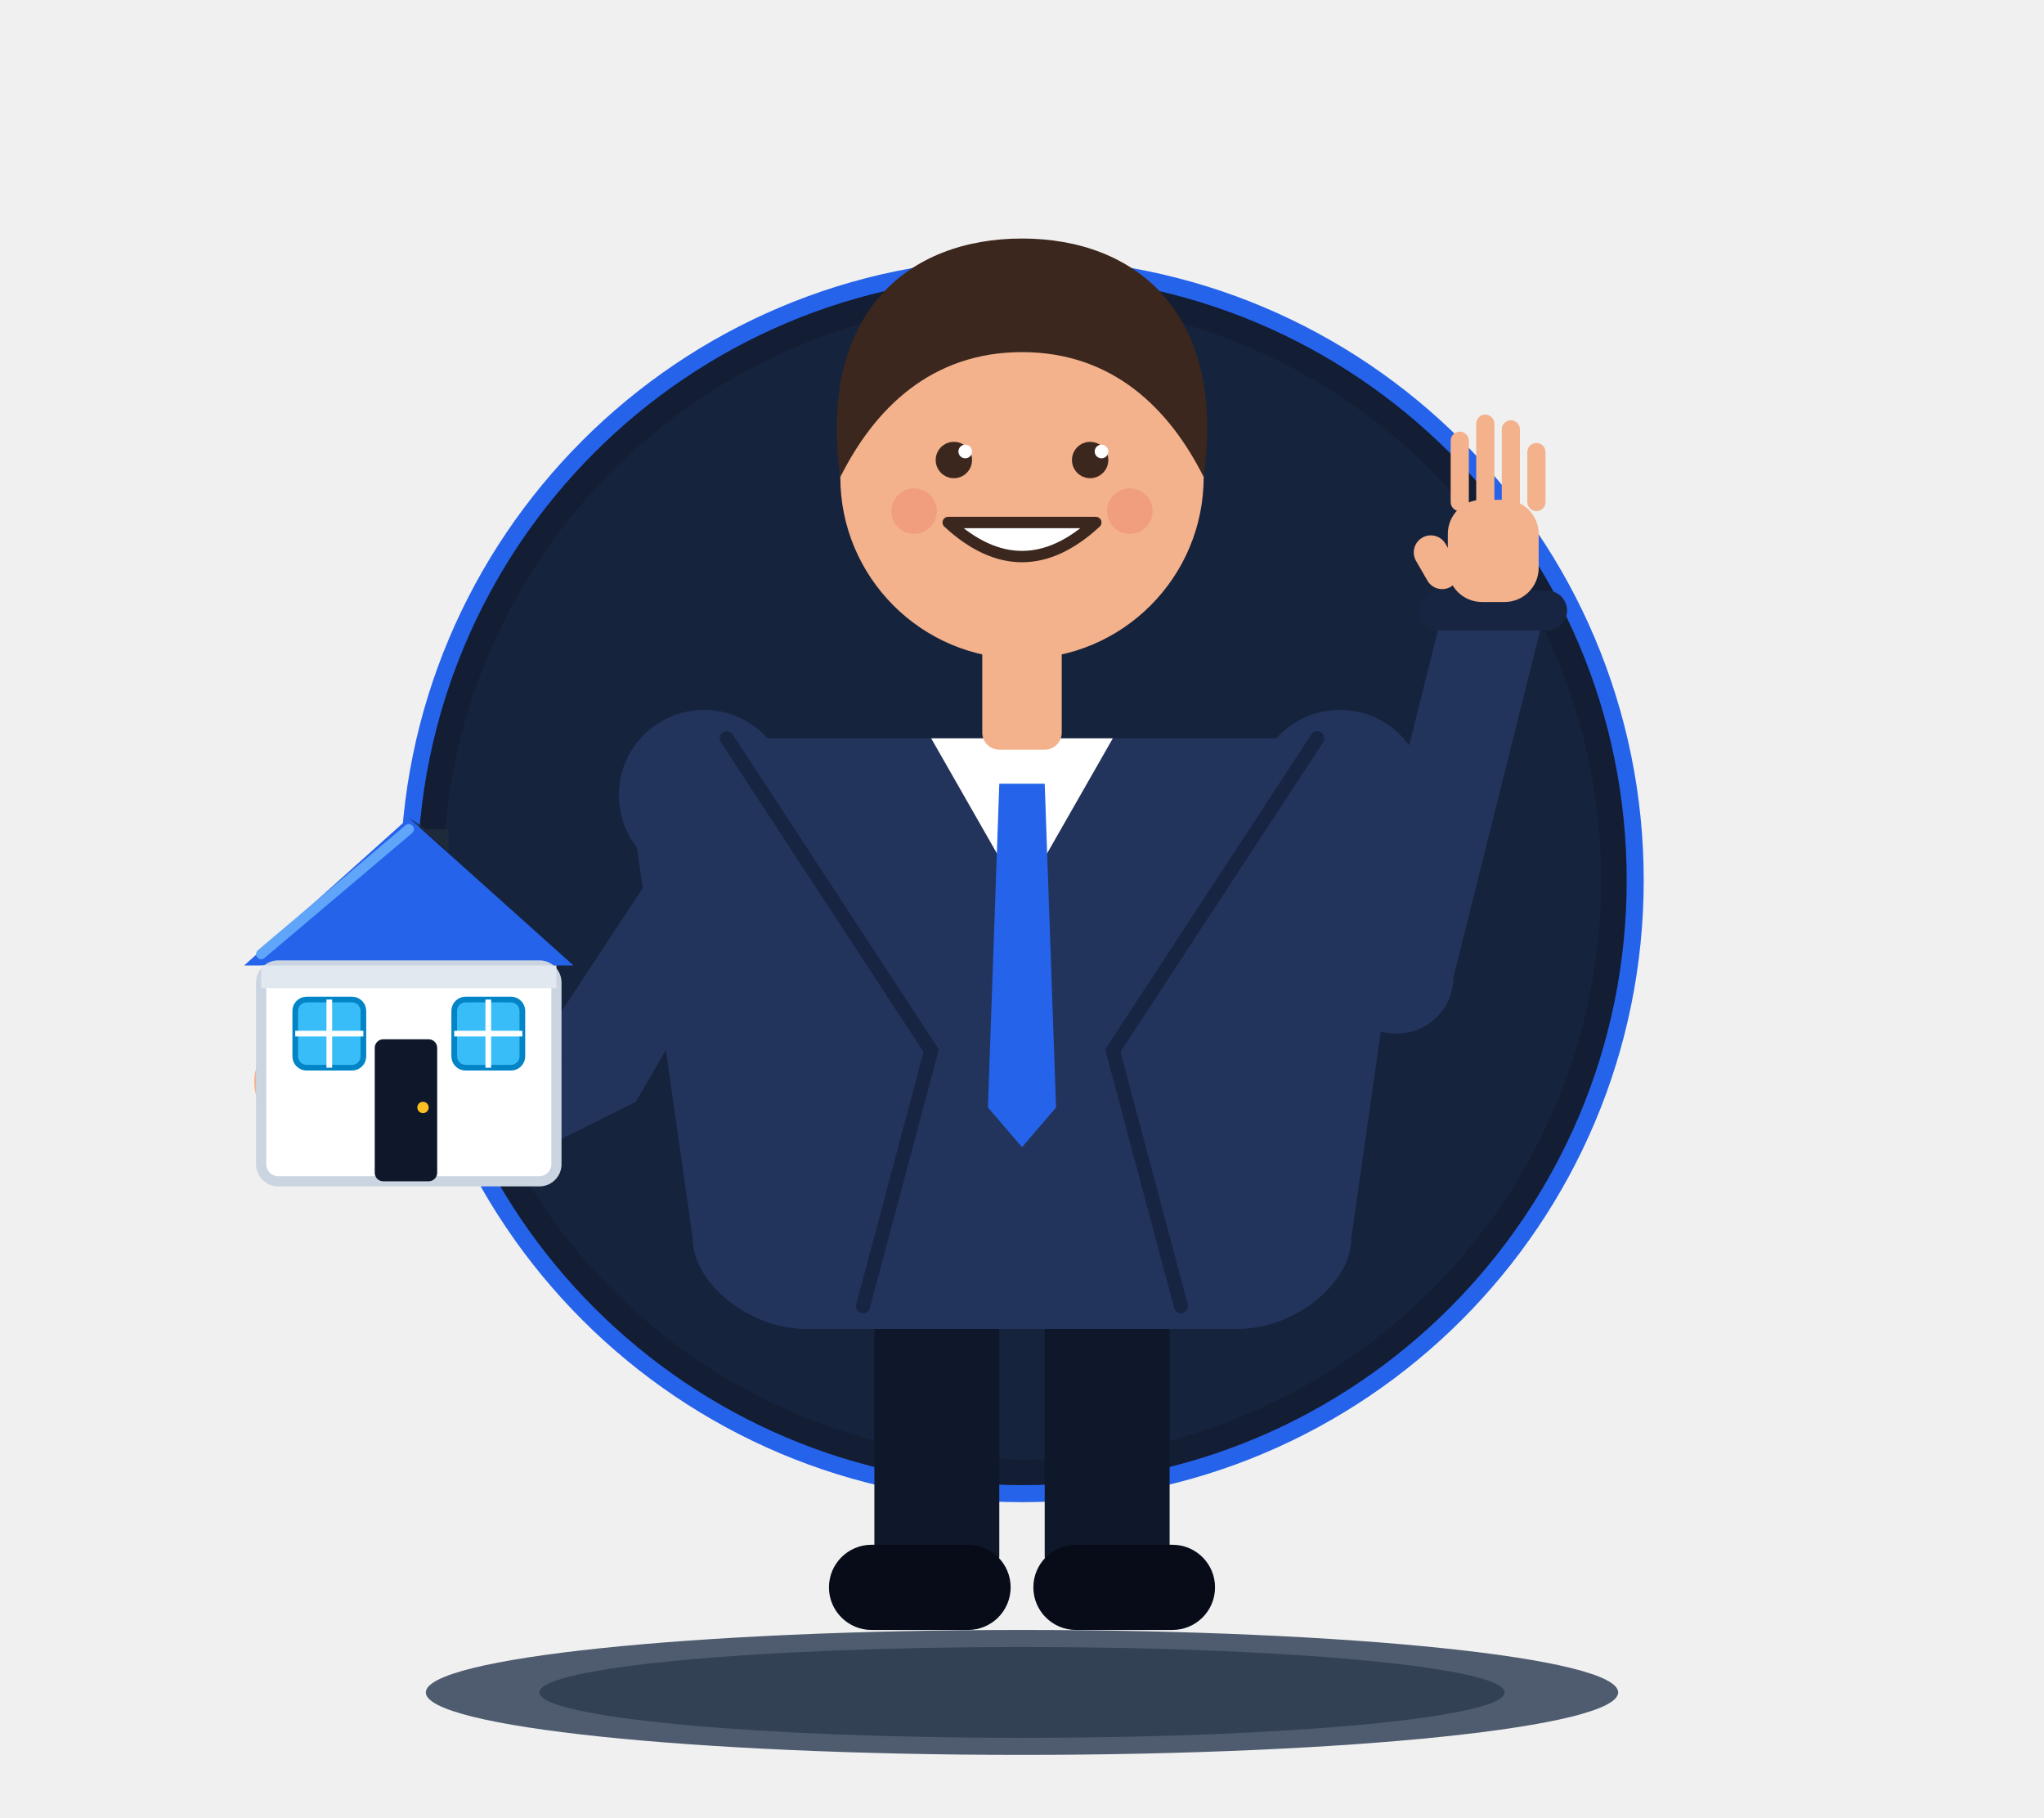
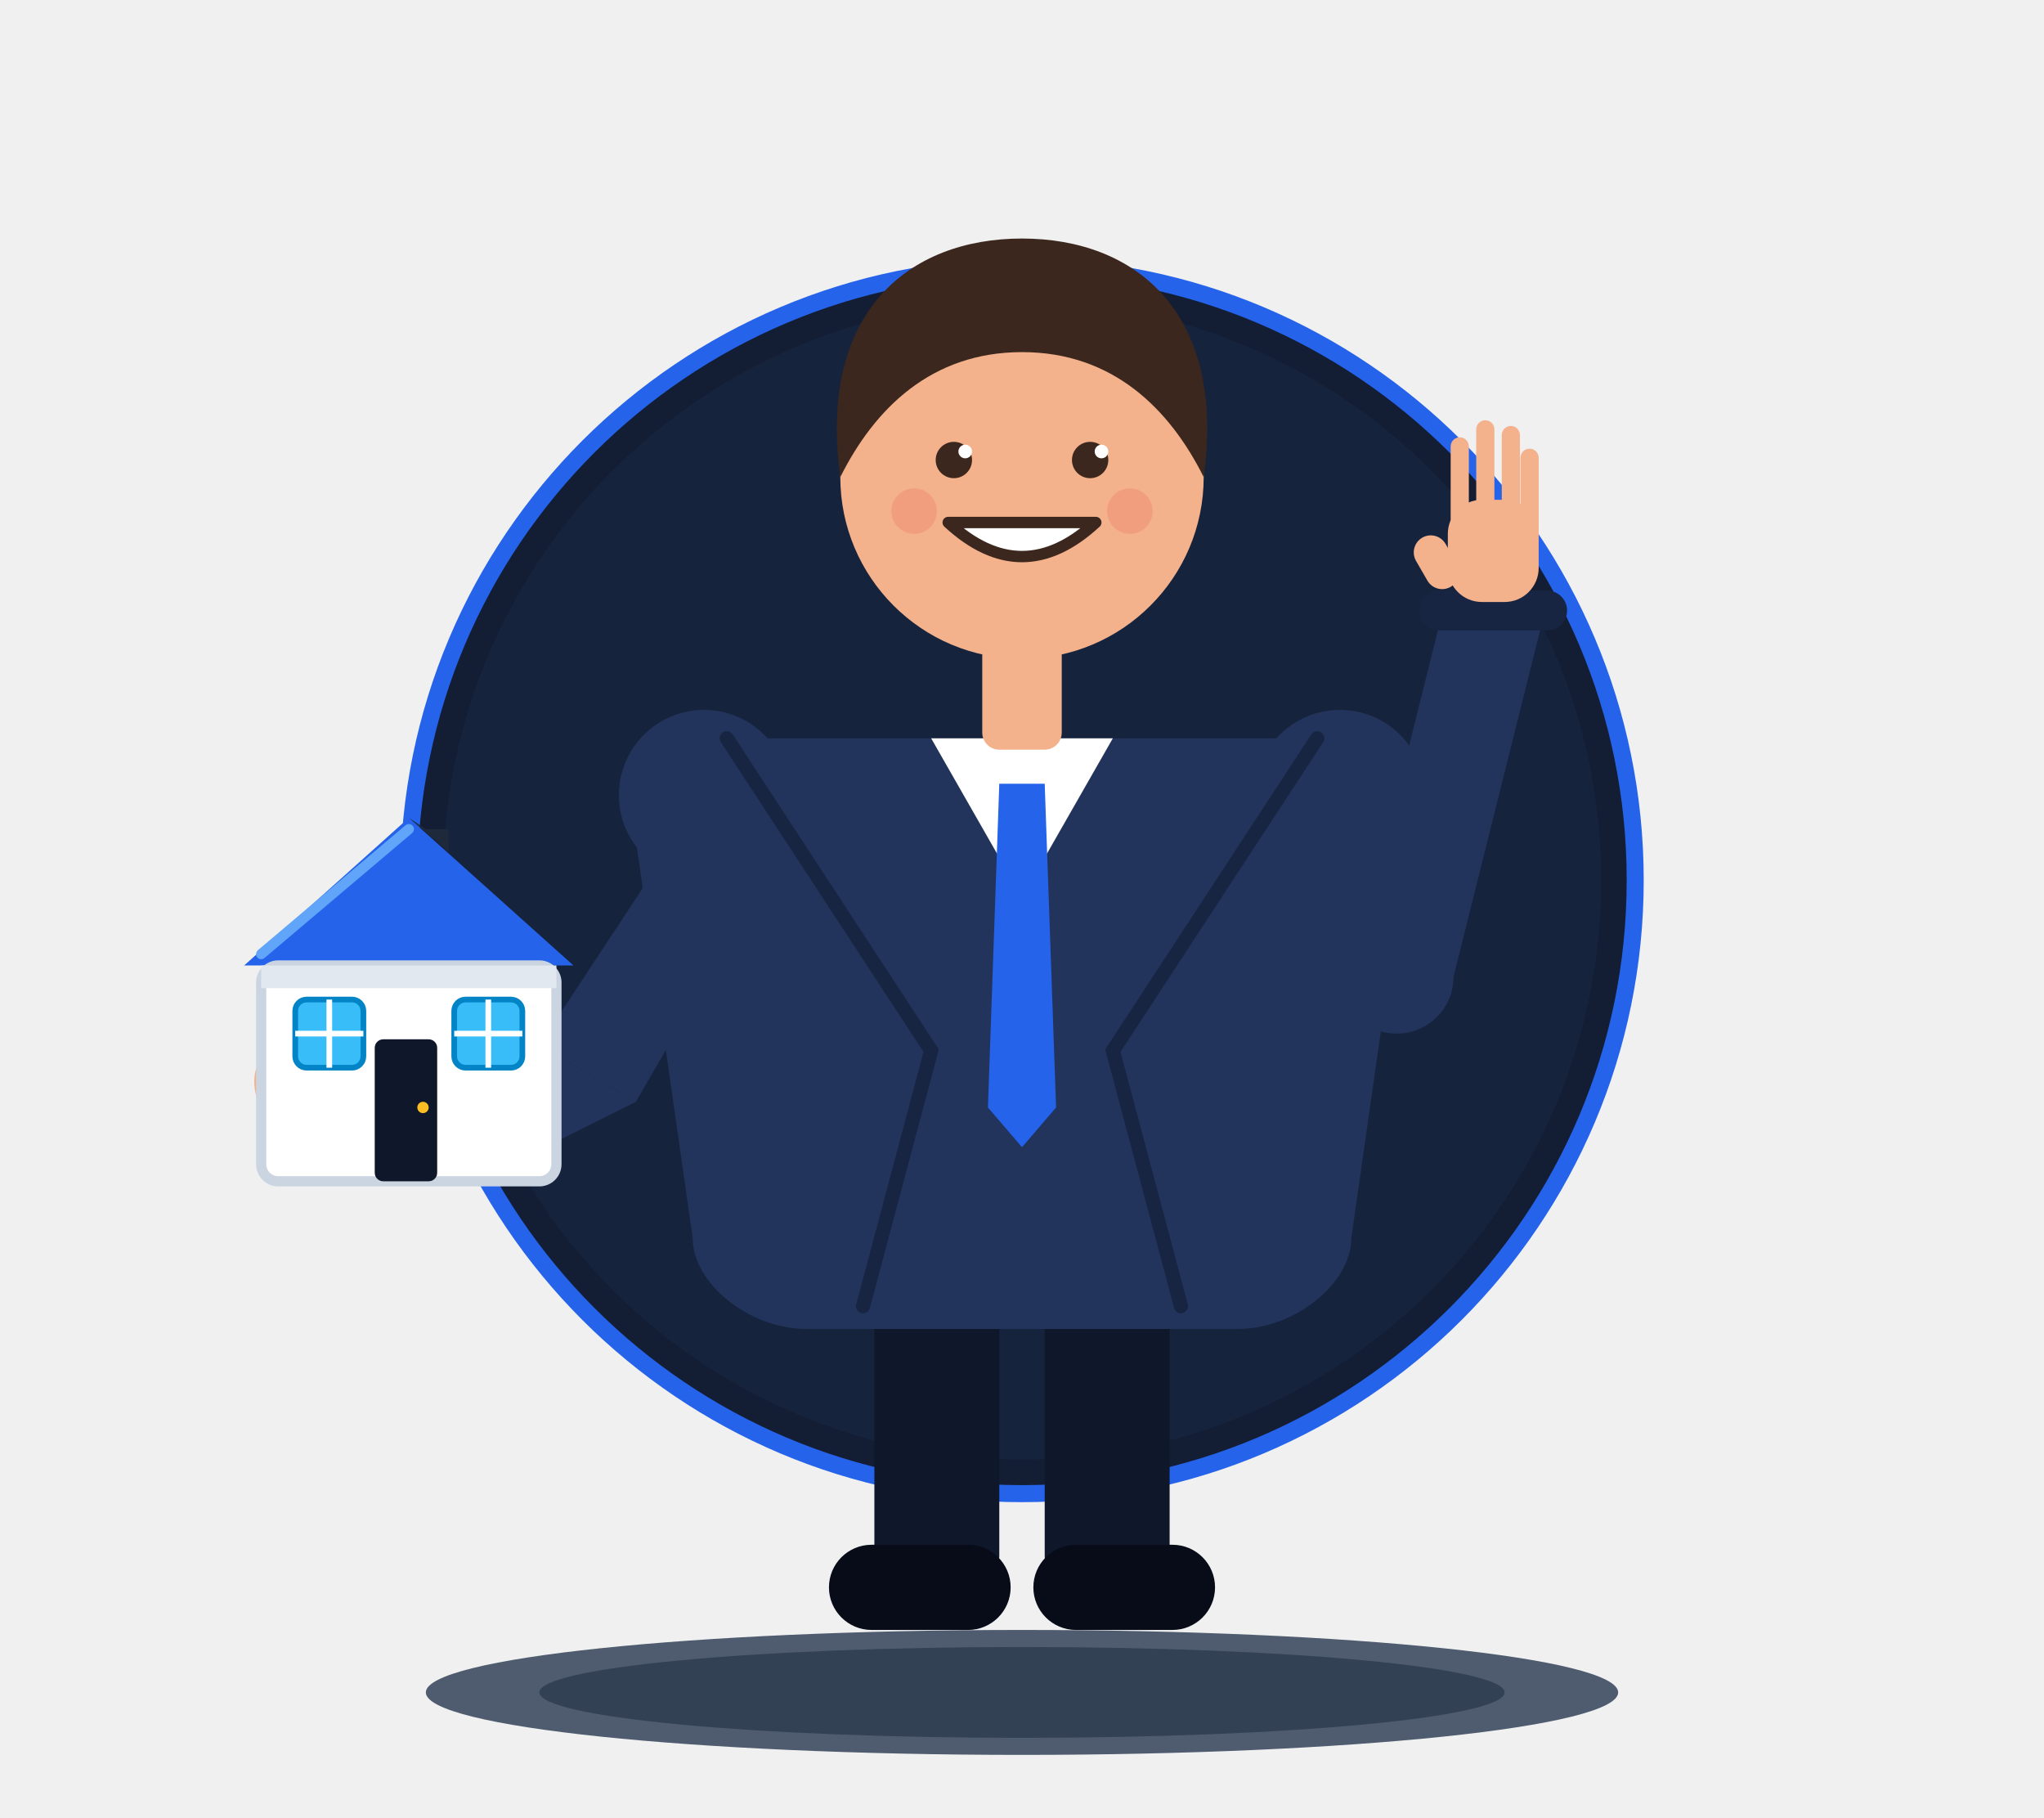
<svg xmlns="http://www.w3.org/2000/svg" viewBox="0 0 360 320" width="100%" height="100%" fill="none">
  <defs>
    <style>
      @keyframes waveForearmGreeting {
        0%, 100% { transform: rotate(0deg); }
        25% { transform: rotate(18deg); }
        50% { transform: rotate(-10deg); }
        75% { transform: rotate(20deg); }
      }
      @keyframes naturalBlink {
        0%, 90%, 100% { transform: scaleY(1); }
        95% { transform: scaleY(0.1); }
      }
      .forearm-waving {
        animation: waveForearmGreeting 2s ease-in-out infinite;
        transform-origin: 246px 172px;
      }
      .eyes-blinking {
        animation: naturalBlink 4s ease-in-out infinite;
        transform-origin: 180px 84px;
      }
    </style>
  </defs>
  <ellipse cx="180" cy="298" rx="105" ry="11" fill="#475569" opacity="0.95" />
  <ellipse cx="180" cy="298" rx="85" ry="8" fill="#334155" />
  <circle cx="180" cy="155" r="108" fill="#131d33" stroke="#2563eb" stroke-width="3" />
  <circle cx="180" cy="155" r="102" fill="#16233d" />
  <g id="character">
    <rect x="154" y="208" width="22" height="70" rx="4" fill="#0f172a" />
    <rect x="184" y="208" width="22" height="70" rx="4" fill="#0f172a" />
    <rect x="146" y="272" width="32" height="15" rx="7.5" fill="#070c18" />
    <rect x="182" y="272" width="32" height="15" rx="7.5" fill="#070c18" />
    <path d="M 128 130 C 128 130, 232 130, 232 130 C 242 130, 248 138, 248 148 L 238 218 C 238 226, 228 234, 218 234 L 142 234 C 132 234, 122 226, 122 218 L 112 148 C 112 138, 118 130, 128 130 Z" fill="#22345c" />
    <circle cx="124" cy="140" r="15" fill="#22345c" />
    <circle cx="236" cy="140" r="15" fill="#22345c" />
    <path d="M 128 130 L 164 185 L 152 230" stroke="#182542" stroke-width="2.5" stroke-linecap="round" />
    <path d="M 232 130 L 196 185 L 208 230" stroke="#182542" stroke-width="2.5" stroke-linecap="round" />
    <polygon points="164,130 180,158 196,130 180,130" fill="#ffffff" />
    <polygon points="176,138 184,138 186,195 180,202 174,195" fill="#2563eb" />
    <rect x="173" y="112" width="14" height="20" rx="3" fill="#f3b18c" />
    <circle cx="180" cy="84" r="32" fill="#f3b18c" />
    <path d="M 148 84 C 144 55 160 42 180 42 C 200 42 216 55 212 84 C 206 72 196 62 180 62 C 164 62 154 72 148 84 Z" fill="#3b271d" />
    <g class="eyes-blinking">
      <circle cx="168" cy="81" r="3.2" fill="#3b271d" />
      <circle cx="170" cy="79.5" r="1.2" fill="#ffffff" />
      <circle cx="192" cy="81" r="3.2" fill="#3b271d" />
      <circle cx="194" cy="79.5" r="1.2" fill="#ffffff" />
    </g>
    <path d="M 167 92 Q 180 104 193 92 Z" fill="#ffffff" stroke="#3b271d" stroke-width="2" stroke-linejoin="round" />
    <path d="M 167 92 Q 180 104 193 92" stroke="#3b271d" strokeWidth="2" fill="none" strokeLinecap="round" />
    <circle cx="161" cy="90" r="4" fill="#ea7b64" opacity="0.35" />
    <circle cx="199" cy="90" r="4" fill="#ea7b64" opacity="0.35" />
    <g id="left-arm">
      <path d="M 124 140 L 95 184 L 112 194 L 138 149 Z" fill="#22345c" />
      <path d="M 95 184 L 78 194 L 84 208 L 112 194 Z" fill="#22345c" />
      <rect x="73" y="190" width="13" height="5.5" rx="2.7" fill="#182542" transform="rotate(30 73 190)" />
      <ellipse cx="76" cy="202" rx="13" ry="6.5" fill="#f3b18c" />
      <ellipse cx="49" cy="192" rx="4" ry="6.5" fill="#f3b18c" transform="rotate(-15 49 192)" />
    </g>
    <g id="house" transform="translate(46, 142)">
      <polygon points="-3,28 26,2 55,28" fill="#2563eb" />
      <polygon points="26,2 33,8 33,4 29,4" fill="#1e293b" />
      <line x1="0" y1="26" x2="26" y2="4" stroke="#60a5fa" stroke-width="1.8" stroke-linecap="round" />
      <rect x="0" y="28" width="52" height="38" rx="3" fill="#ffffff" stroke="#cbd5e1" stroke-width="1.8" />
      <rect x="0" y="28" width="52" height="4" fill="#e2e8f0" />
      <rect x="6" y="34" width="12" height="12" rx="2" fill="#38bdf8" stroke="#0284c7" stroke-width="1" />
      <line x1="12" y1="34" x2="12" y2="46" stroke="#ffffff" strokeWidth="1" />
      <line x1="6" y1="40" x2="18" y2="40" stroke="#ffffff" strokeWidth="1" />
      <rect x="34" y="34" width="12" height="12" rx="2" fill="#38bdf8" stroke="#0284c7" strokeWidth="1" />
      <line x1="40" y1="34" x2="40" y2="46" stroke="#ffffff" strokeWidth="1" />
      <line x1="34" y1="40" x2="46" y2="40" stroke="#ffffff" strokeWidth="1" />
      <rect x="20" y="41" width="11" height="25" rx="1.5" fill="#0f172a" />
      <circle cx="28.5" cy="53" r="1" fill="#fbbf24" />
    </g>
    <g id="right-upper-arm">
      <path d="M 236 140 L 254 168 L 238 178 L 222 148 Z" fill="#22345c" />
      <circle cx="246" cy="172" r="10" fill="#22345c" />
    </g>
    <g className="forearm-waving">
      <path d="M 238 172 L 254 108 L 272 108 L 256 172 Z" fill="#22345c" />
      <rect x="250" y="104" width="26" height="7" rx="3.5" fill="#182542" />
      <g id="upright-greeting-hand" transform="translate(263, 106)">
        <rect x="-8" y="-18" width="16" height="18" rx="6" fill="#f3b18c" />
        <rect x="-13" y="-12" width="6" height="10" rx="3" fill="#f3b18c" transform="rotate(-30 -10 -7)" />
-         <rect x="-7.5" y="-30" width="3.2" height="14" rx="1.6" fill="#f3b18c" />
-         <rect x="-3" y="-33" width="3.2" height="17" rx="1.6" fill="#f3b18c" />
-         <rect x="1.5" y="-32" width="3.2" height="16" rx="1.6" fill="#f3b18c" />
-         <rect x="6" y="-28" width="3.2" height="12" rx="1.6" fill="#f3b18c" />
+         <rect x="-7.5" y="-29" width="3.2" height="16" rx="1.6" fill="#f3b18c" />
+         <rect x="-3" y="-32" width="3.2" height="18" rx="1.6" fill="#f3b18c" />
+         <rect x="1.5" y="-31" width="3.2" height="17" rx="1.6" fill="#f3b18c" />
+         <rect x="4.8" y="-27" width="3.2" height="16" rx="1.6" fill="#f3b18c" />
      </g>
    </g>
  </g>
</svg>
